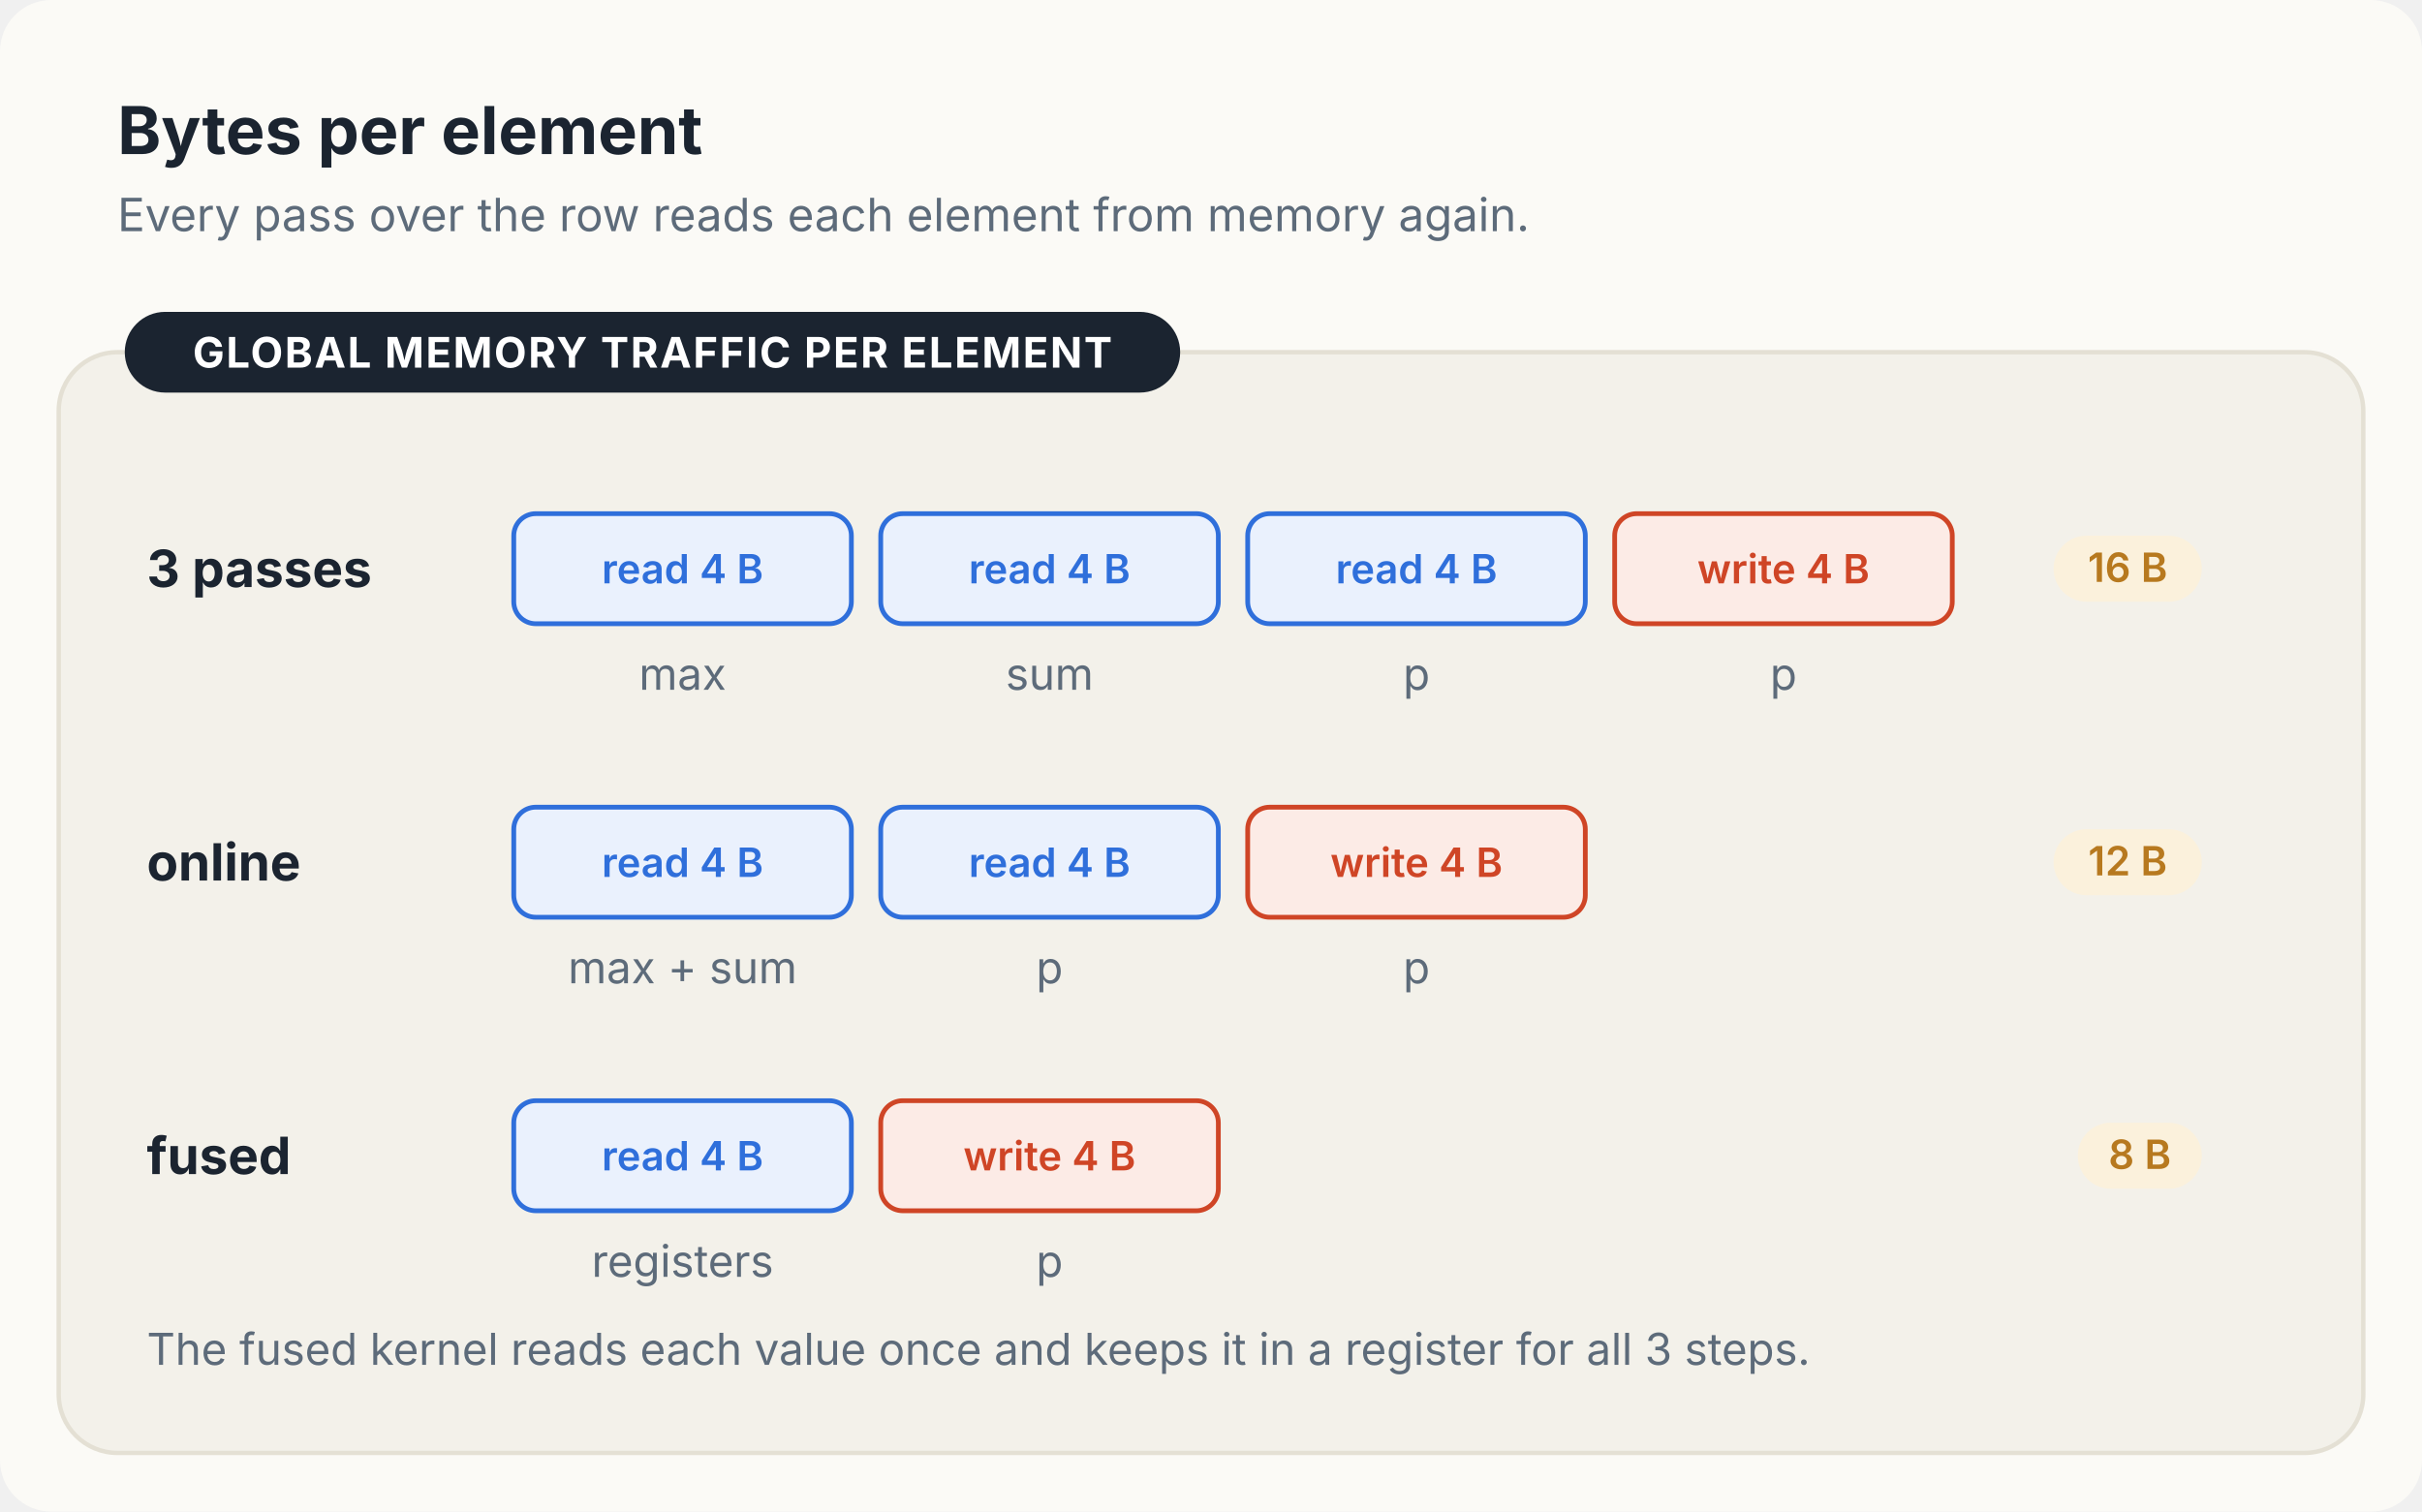
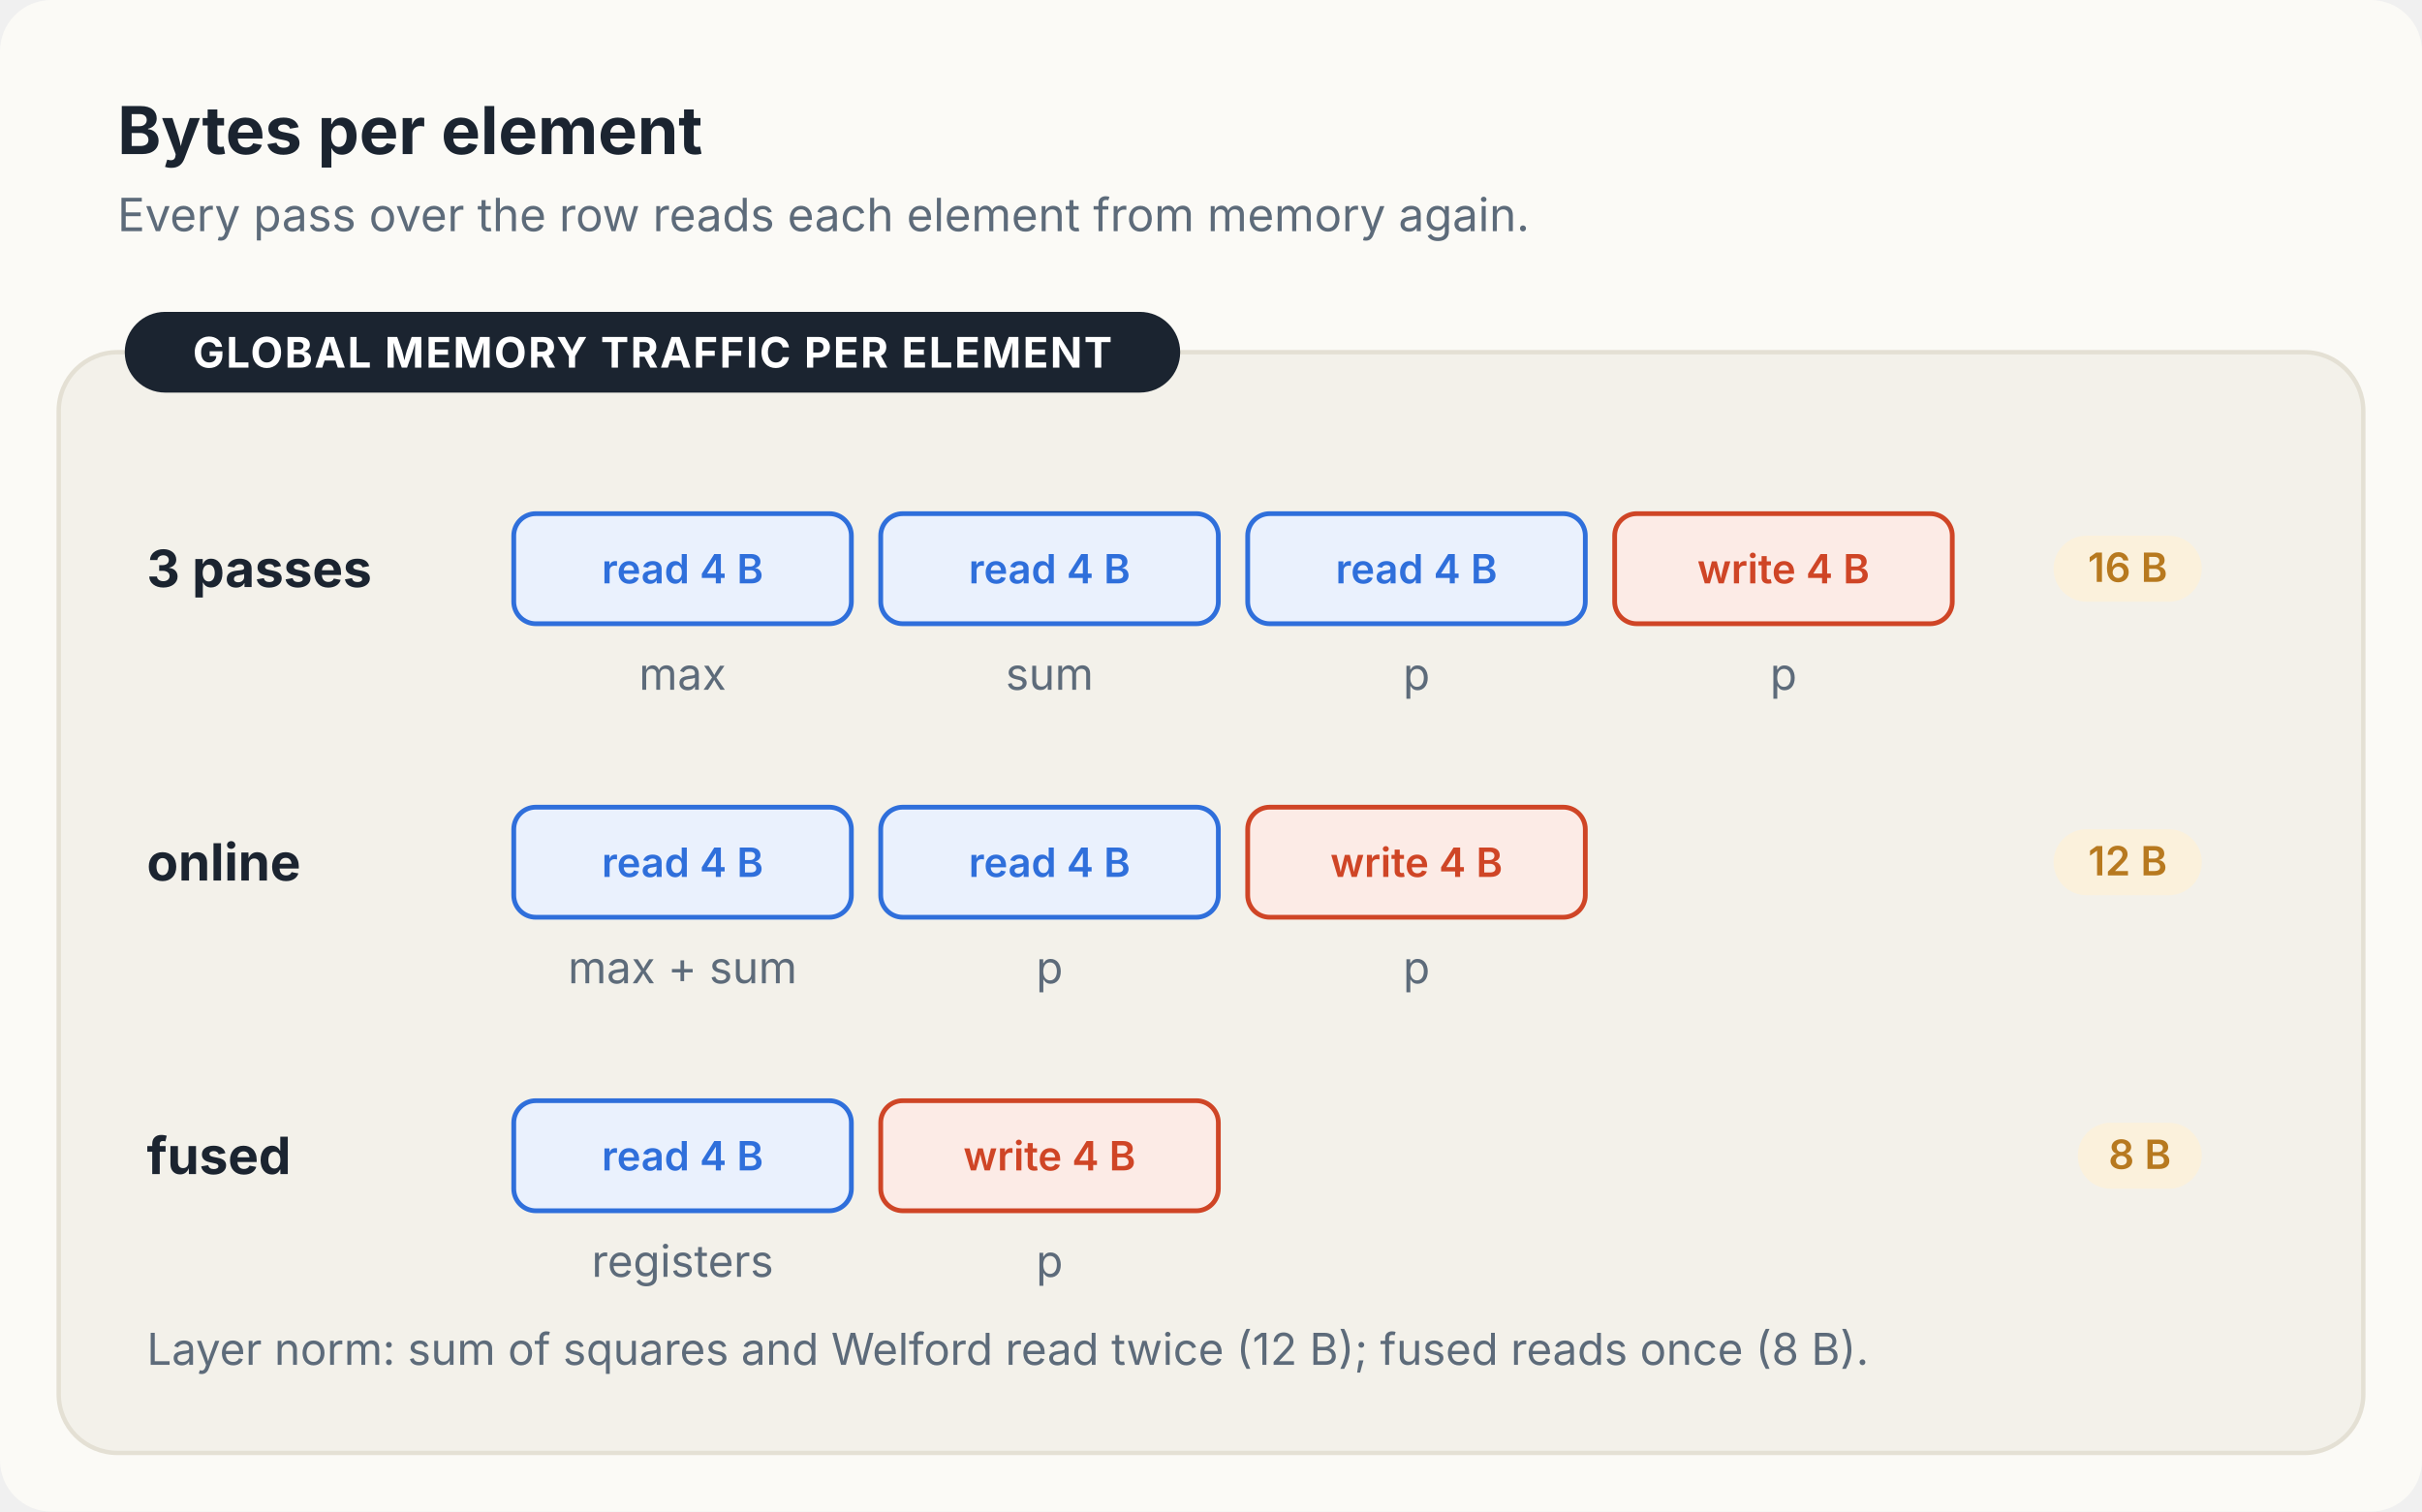
<svg xmlns="http://www.w3.org/2000/svg" viewBox="0 0 660 412" width="660" height="412" role="img" aria-label="3 rows of bars. The 3-pass kernel reads each element 3 times, for the maximum, the sum and the output, and writes it once: 16 bytes. The online kernel reads it twice and writes once: 12 bytes. The fused kernel reads once and writes once: 8 bytes, because its values stay in registers.">
  <style>
    text { font-family: Inter, "Segoe UI", "Helvetica Neue", Helvetica, Arial, sans-serif; fill: #1B2430; }
    .title { font-size: 18px; font-weight: 650; }
    .lede { font-size: 12.5px; fill: #5D6B7A; }
    .name { font-size: 14px; font-weight: 650; }
    .sub { font-size: 12px; fill: #5D6B7A; }
    .note { font-size: 12px; fill: #5D6B7A; }
    .tab { font-size: 11.5px; font-weight: 650; letter-spacing: 0.04em; fill: #5D6B7A; }
    .mono { font-family: "JetBrains Mono", "SF Mono", Menlo, Consolas, monospace; font-size: 12px; }
    .dim { fill: #8794A3; }
    .strong { font-weight: 700; }
    .trap { fill: #CF4526; font-weight: 700; }
    .pill { font-size: 11px; font-weight: 600; }
    .wire { fill: none; stroke: #3F5873; stroke-width: 1.8; stroke-linecap: round; stroke-linejoin: round; }
    .wire.danger { stroke: #CF4526; stroke-dasharray: 6 5; }
    .wire.idle { stroke: #7F8EA0; stroke-dasharray: 2 5; }
  </style>
  <defs>
    <filter id="lift" x="-10%" y="-10%" width="120%" height="135%">
      <feDropShadow dx="0" dy="2" stdDeviation="3" flood-color="#1B2430" flood-opacity="0.13" />
    </filter>
    <linearGradient id="thor-body" x1="0" y1="0" x2="0" y2="1">
      <stop offset="0" stop-color="#C6CCD5" />
      <stop offset="1" stop-color="#979EA9" />
    </linearGradient>
    <linearGradient id="switch-body" x1="0" y1="0" x2="0" y2="1">
      <stop offset="0" stop-color="#3B4656" />
      <stop offset="1" stop-color="#232B37" />
    </linearGradient>
    <marker id="head" viewBox="0 0 10 10" refX="8.5" refY="5" markerUnits="userSpaceOnUse" markerWidth="11" markerHeight="11" orient="auto">
      <path d="M0.5,1 L9,5 L0.5,9 Z" fill="#3F5873" />
    </marker>
    <marker id="head-danger" viewBox="0 0 10 10" refX="8.5" refY="5" markerUnits="userSpaceOnUse" markerWidth="11" markerHeight="11" orient="auto">
      <path d="M0.5,1 L9,5 L0.5,9 Z" fill="#CF4526" />
    </marker>
    <marker id="head-idle" viewBox="0 0 10 10" refX="8.5" refY="5" markerUnits="userSpaceOnUse" markerWidth="11" markerHeight="11" orient="auto">
      <path d="M0.5,1 L9,5 L0.5,9 Z" fill="#7F8EA0" />
    </marker>
  </defs>
  <rect width="660" height="412" rx="14" fill="#FBFAF6" />
  <text x="32.0" y="42.0" class="title" text-anchor="start" xml:space="preserve">Bytes per element</text>
  <text x="32.0" y="63.0" class="lede" text-anchor="start" xml:space="preserve">Every pass over the row reads each element from memory again.</text>
  <rect x="16" y="96" width="628" height="300" rx="16" fill="#F3F1EA" stroke="#E4E0D4" stroke-width="1.2" />
  <rect x="34" y="85" width="287.6" height="22" rx="11" fill="#1B2430" />
  <text x="177.8" y="100.2" class="tab" text-anchor="middle" style="fill:#FFFFFF" xml:space="preserve">GLOBAL MEMORY TRAFFIC PER ELEMENT</text>
  <text x="40.0" y="160.0" class="name" text-anchor="start" xml:space="preserve">3 passes</text>
  <rect x="140.0" y="140.0" width="92.0" height="30.0" rx="6" fill="#EAF1FD" stroke="#2F6FDB" stroke-width="1.3" />
  <text x="186.0" y="159.0" class="pill" text-anchor="middle" style="fill:#2F6FDB" xml:space="preserve">read 4 B</text>
  <text x="186.0" y="188.0" class="note" text-anchor="middle" xml:space="preserve">max</text>
  <rect x="240.0" y="140.0" width="92.0" height="30.0" rx="6" fill="#EAF1FD" stroke="#2F6FDB" stroke-width="1.3" />
  <text x="286.0" y="159.0" class="pill" text-anchor="middle" style="fill:#2F6FDB" xml:space="preserve">read 4 B</text>
  <text x="286.0" y="188.0" class="note" text-anchor="middle" xml:space="preserve">sum</text>
  <rect x="340.0" y="140.0" width="92.0" height="30.0" rx="6" fill="#EAF1FD" stroke="#2F6FDB" stroke-width="1.3" />
  <text x="386.0" y="159.0" class="pill" text-anchor="middle" style="fill:#2F6FDB" xml:space="preserve">read 4 B</text>
  <text x="386.0" y="188.0" class="note" text-anchor="middle" xml:space="preserve">p</text>
  <rect x="440.0" y="140.0" width="92.0" height="30.0" rx="6" fill="#FCEBE6" stroke="#CF4526" stroke-width="1.3" />
  <text x="486.0" y="159.0" class="pill" text-anchor="middle" style="fill:#CF4526" xml:space="preserve">write 4 B</text>
  <text x="486.0" y="188.0" class="note" text-anchor="middle" xml:space="preserve">p</text>
  <rect x="559.6" y="146" width="40.4" height="18" rx="9" fill="#FBF1DC" />
  <text x="579.8" y="158.6" class="pill" text-anchor="middle" style="fill:#B7791F" xml:space="preserve">16 B</text>
  <text x="40.0" y="240.0" class="name" text-anchor="start" xml:space="preserve">online</text>
  <rect x="140.0" y="220.0" width="92.0" height="30.0" rx="6" fill="#EAF1FD" stroke="#2F6FDB" stroke-width="1.3" />
  <text x="186.0" y="239.0" class="pill" text-anchor="middle" style="fill:#2F6FDB" xml:space="preserve">read 4 B</text>
  <text x="186.0" y="268.0" class="note" text-anchor="middle" xml:space="preserve">max + sum</text>
  <rect x="240.0" y="220.0" width="92.0" height="30.0" rx="6" fill="#EAF1FD" stroke="#2F6FDB" stroke-width="1.3" />
  <text x="286.0" y="239.0" class="pill" text-anchor="middle" style="fill:#2F6FDB" xml:space="preserve">read 4 B</text>
  <text x="286.0" y="268.0" class="note" text-anchor="middle" xml:space="preserve">p</text>
  <rect x="340.0" y="220.0" width="92.0" height="30.0" rx="6" fill="#FCEBE6" stroke="#CF4526" stroke-width="1.3" />
  <text x="386.0" y="239.0" class="pill" text-anchor="middle" style="fill:#CF4526" xml:space="preserve">write 4 B</text>
  <text x="386.0" y="268.0" class="note" text-anchor="middle" xml:space="preserve">p</text>
  <rect x="559.6" y="226" width="40.4" height="18" rx="9" fill="#FBF1DC" />
  <text x="579.8" y="238.6" class="pill" text-anchor="middle" style="fill:#B7791F" xml:space="preserve">12 B</text>
  <text x="40.0" y="320.0" class="name" text-anchor="start" xml:space="preserve">fused</text>
  <rect x="140.0" y="300.0" width="92.0" height="30.0" rx="6" fill="#EAF1FD" stroke="#2F6FDB" stroke-width="1.3" />
  <text x="186.0" y="319.0" class="pill" text-anchor="middle" style="fill:#2F6FDB" xml:space="preserve">read 4 B</text>
  <text x="186.0" y="348.0" class="note" text-anchor="middle" xml:space="preserve">registers</text>
  <rect x="240.0" y="300.0" width="92.0" height="30.0" rx="6" fill="#FCEBE6" stroke="#CF4526" stroke-width="1.3" />
  <text x="286.0" y="319.0" class="pill" text-anchor="middle" style="fill:#CF4526" xml:space="preserve">write 4 B</text>
  <text x="286.0" y="348.0" class="note" text-anchor="middle" xml:space="preserve">p</text>
  <rect x="566.2" y="306" width="33.8" height="18" rx="9" fill="#FBF1DC" />
  <text x="583.1" y="318.6" class="pill" text-anchor="middle" style="fill:#B7791F" xml:space="preserve">8 B</text>
-   <text x="40.0" y="372.0" class="note" text-anchor="start" xml:space="preserve">The fused kernel reads each value once and keeps it in a register for all 3 steps.</text>
+   <text x="40.0" y="372.0" class="note" text-anchor="start" xml:space="preserve">Layer norm: sum of squares and Welford read twice (12 B); fused reads once (8 B).</text>
</svg>
